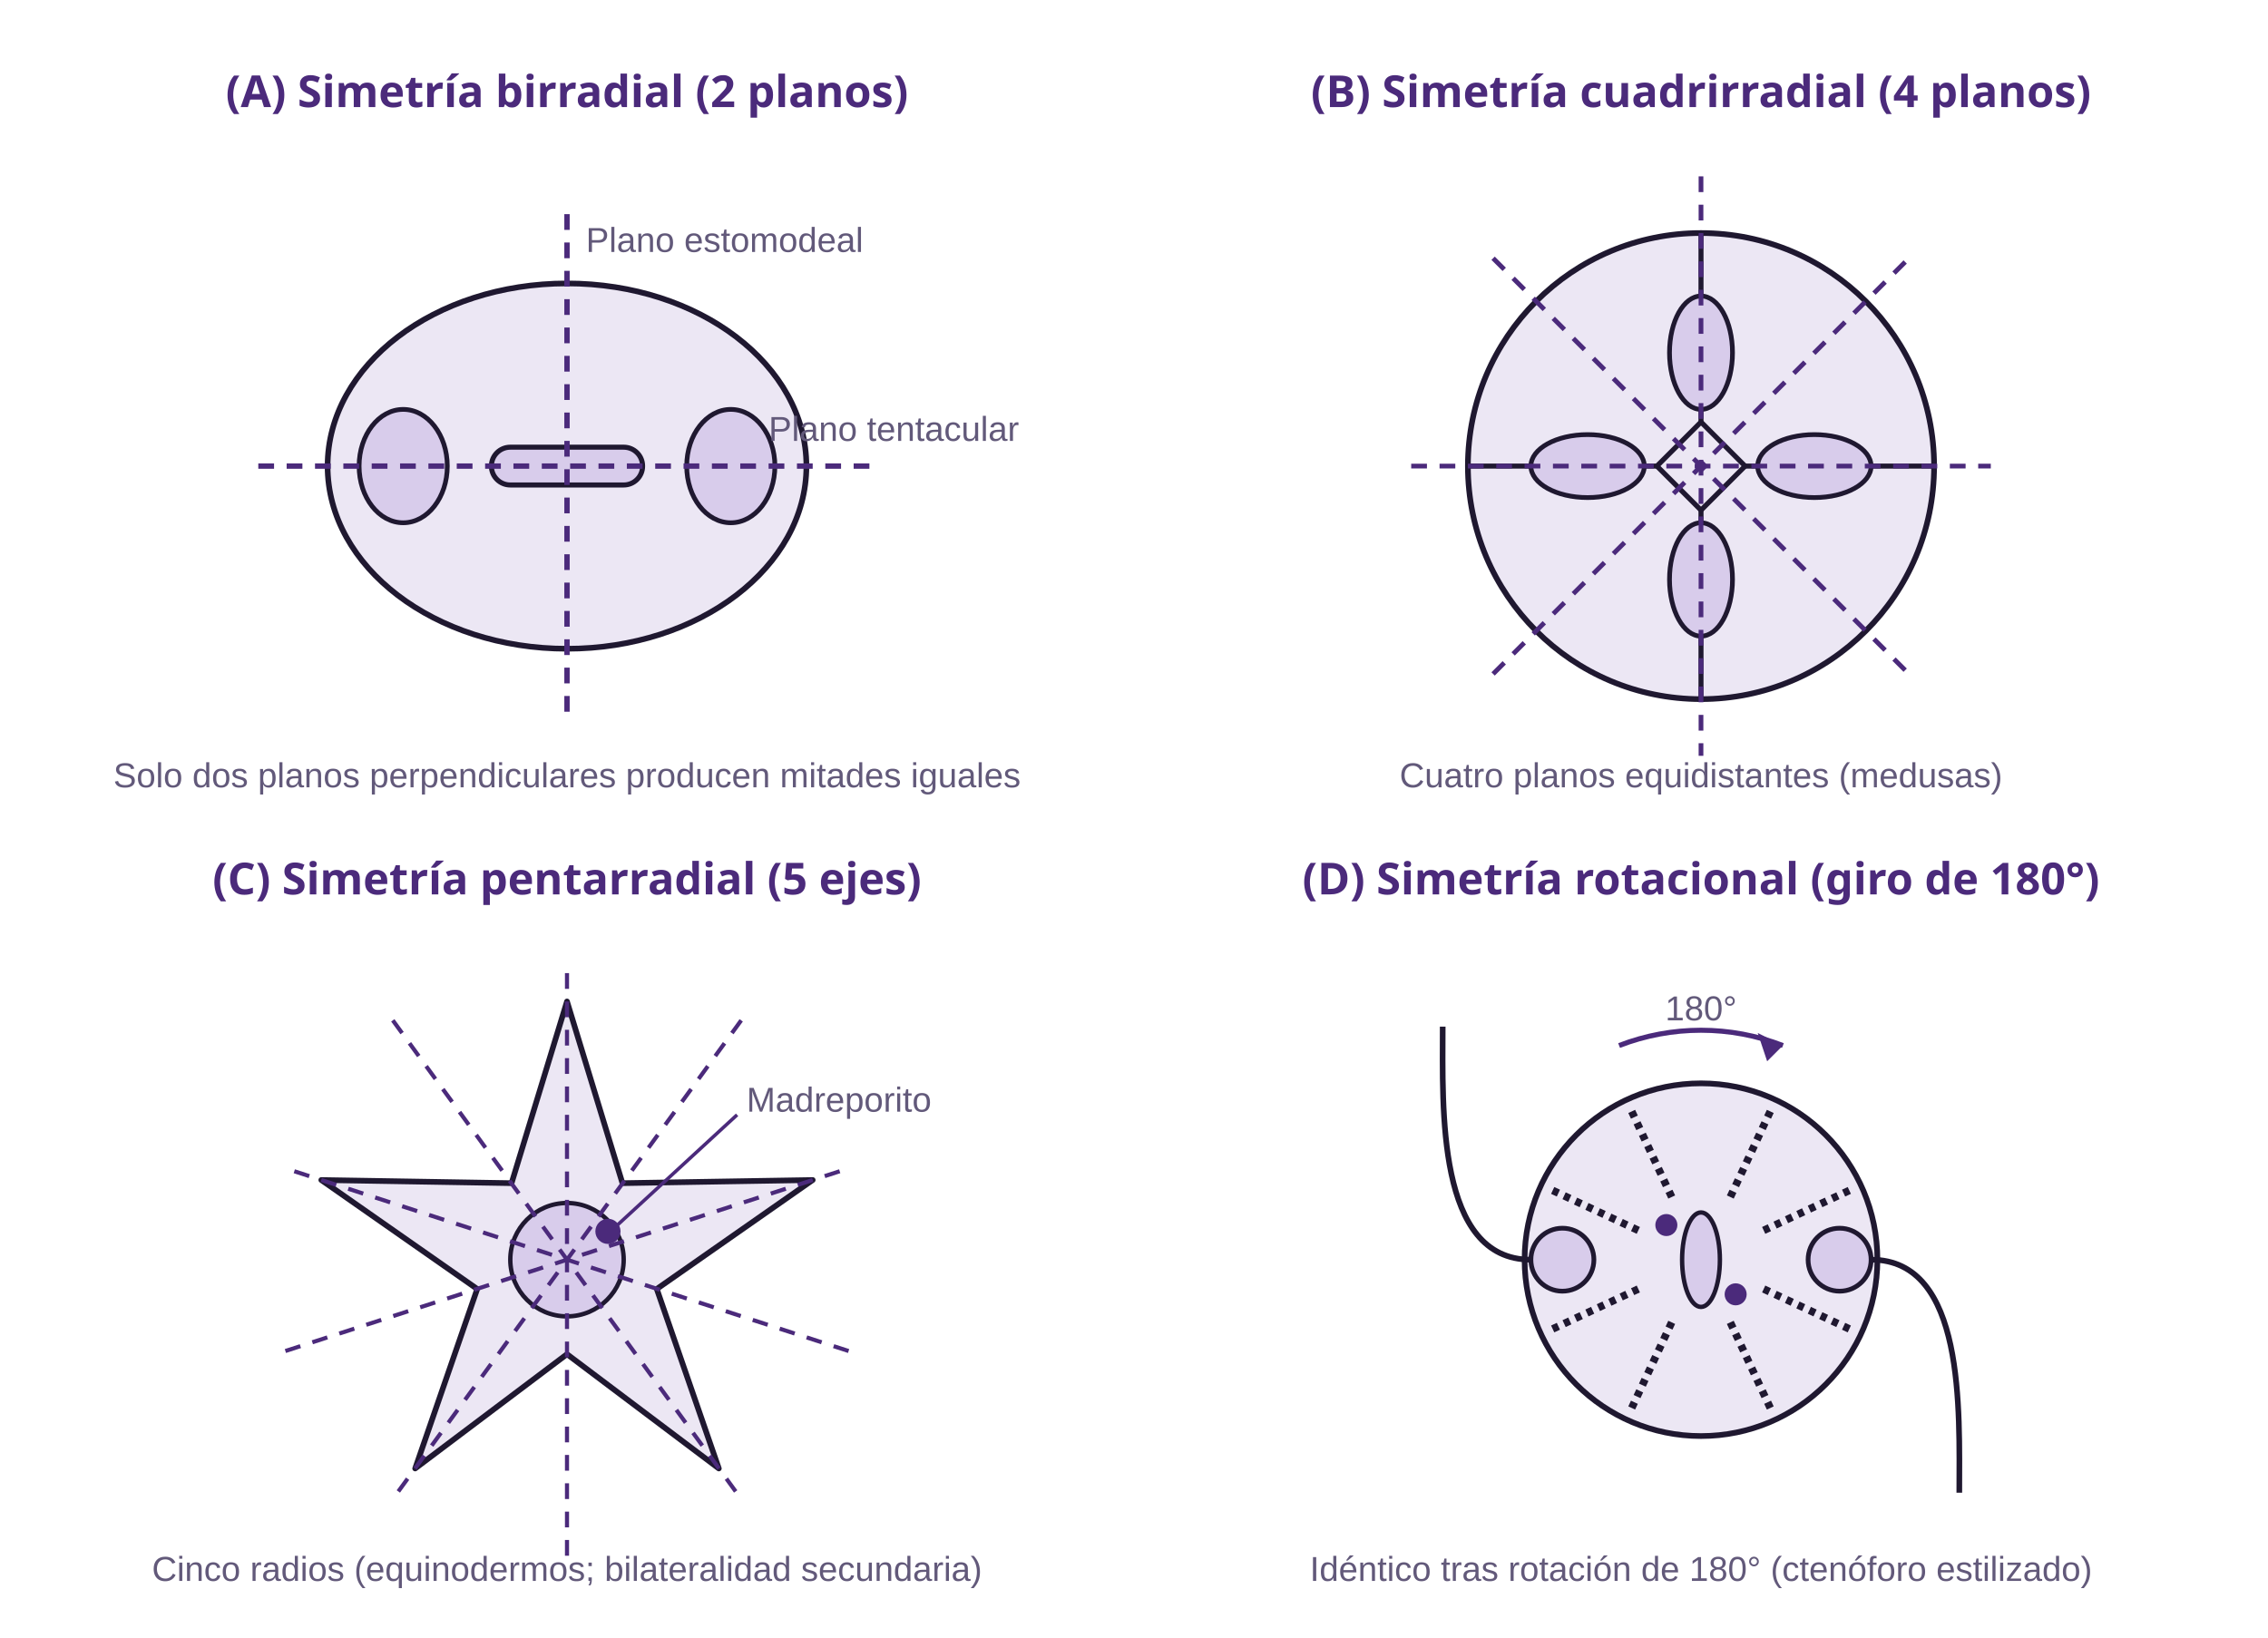
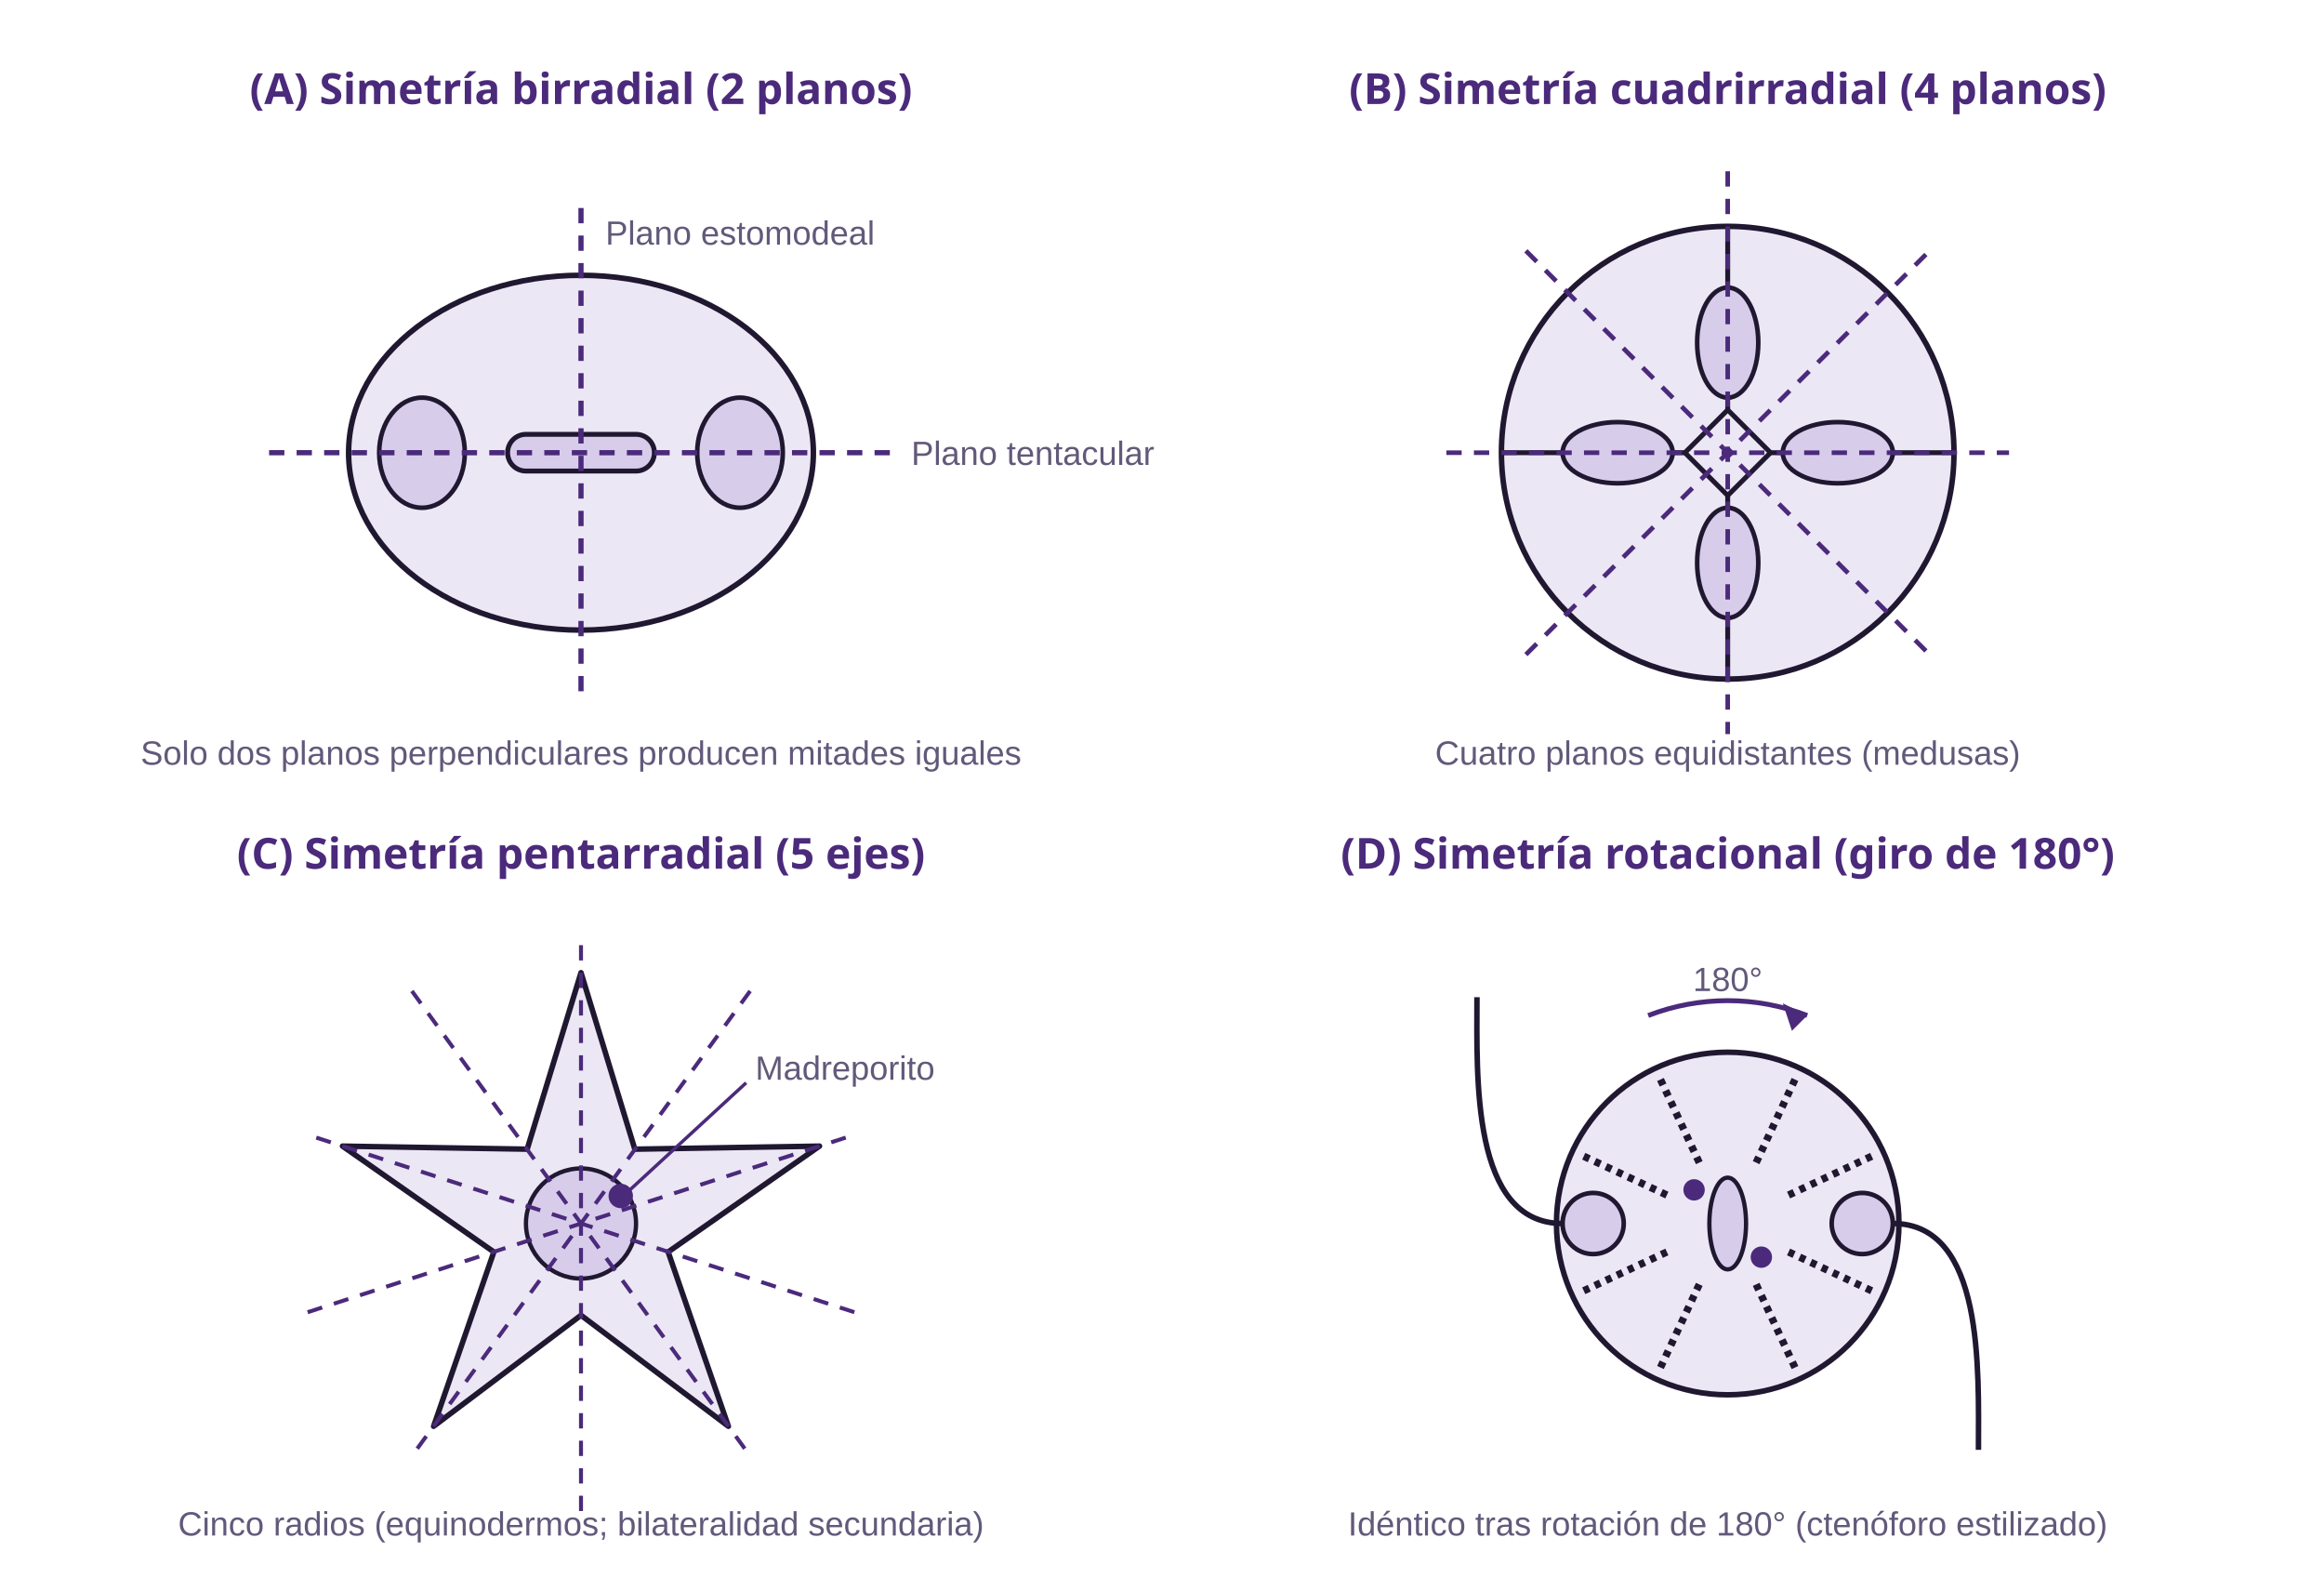
- <svg xmlns="http://www.w3.org/2000/svg" viewBox="0 0 720 520" width="100%" height="auto">
+ <svg xmlns="http://www.w3.org/2000/svg" viewBox="0 0 760 520" width="100%" height="auto">
  <style>
    .ink { stroke: #1f1830; }
    .ink-fill { fill: #1f1830; }
    .muted { fill: #62597a; stroke: #62597a; }
    .accent { stroke: #4b2a7b; }
    .accent-fill { fill: #4b2a7b; }
    .soft-fill { fill: #ece7f4; }
    .alt-fill { fill: #d8cceb; }
    .plane-fill { fill: rgba(123, 94, 167, 0.14); stroke: #4b2a7b; }
    .plane-dashed { stroke: #4b2a7b; stroke-dasharray: 5 4; }
    .txt-main { font-family: 'Barlow', 'Helvetica Neue', Arial, sans-serif; font-size: 13px; font-weight: 600; fill: #1f1830; }
    .txt-sub { font-family: 'Barlow', 'Helvetica Neue', Arial, sans-serif; font-size: 11px; font-weight: 400; fill: #62597a; }
    .txt-badge { font-family: 'Barlow Semi Condensed', 'Barlow', sans-serif; font-size: 14px; font-weight: 700; fill: #4b2a7b; }
    @media (prefers-color-scheme: dark) {
      .ink { stroke: #e8e2f2; }
      .ink-fill { fill: #e8e2f2; }
      .muted { fill: #a89fc0; stroke: #a89fc0; }
      .accent { stroke: #b79df0; }
      .accent-fill { fill: #b79df0; }
      .soft-fill { fill: #261d3d; }
      .alt-fill { fill: #362857; }
      .plane-fill { fill: rgba(183, 157, 240, 0.16); stroke: #b79df0; }
      .plane-dashed { stroke: #b79df0; }
      .txt-main { fill: #e8e2f2; }
      .txt-sub { fill: #a89fc0; }
      .txt-badge { fill: #b79df0; }
    }
  </style>
  <g transform="translate(20, 18)">
-     <text x="160" y="16" text-anchor="middle" class="txt-badge">(A) Simetría birradial (2 planos)</text>
-     <g transform="translate(160, 130)">
+     <text x="170" y="16" text-anchor="middle" class="txt-badge">(A) Simetría birradial (2 planos)</text>
+     <g transform="translate(170, 130)">
      <ellipse cx="0" cy="0" rx="76" ry="58" class="soft-fill ink" stroke-width="1.8" />
      <ellipse cx="-52" cy="0" rx="14" ry="18" class="alt-fill ink" stroke-width="1.5" />
      <ellipse cx="52" cy="0" rx="14" ry="18" class="alt-fill ink" stroke-width="1.5" />
      <rect x="-24" y="-6" width="48" height="12" rx="6" class="alt-fill ink" stroke-width="1.6" />
-       <line x1="-98" y1="0" x2="98" y2="0" class="plane-dashed" stroke-width="1.7" />
+       <line x1="-102" y1="0" x2="102" y2="0" class="plane-dashed" stroke-width="1.7" />
      <line x1="0" y1="-80" x2="0" y2="80" class="plane-dashed" stroke-width="1.7" />
-       <text x="64" y="-8" class="txt-sub">Plano tentacular</text>
-       <text x="6" y="-68" class="txt-sub">Plano estomodeal</text>
+       <text x="108" y="4" text-anchor="start" class="txt-sub">Plano tentacular</text>
+       <text x="8" y="-68" text-anchor="start" class="txt-sub">Plano estomodeal</text>
    </g>
-     <text x="160" y="232" text-anchor="middle" class="txt-sub">Solo dos planos perpendiculares producen mitades iguales</text>
+     <text x="170" y="232" text-anchor="middle" class="txt-sub">Solo dos planos perpendiculares producen mitades iguales</text>
  </g>
-   <g transform="translate(380, 18)">
+   <g transform="translate(405, 18)">
    <text x="160" y="16" text-anchor="middle" class="txt-badge">(B) Simetría cuadrirradial (4 planos)</text>
    <g transform="translate(160, 130)">
      <circle cx="0" cy="0" r="74" class="soft-fill ink" stroke-width="1.8" />
      <line x1="-74" y1="0" x2="74" y2="0" class="ink" stroke-width="1.6" />
      <line x1="0" y1="-74" x2="0" y2="74" class="ink" stroke-width="1.6" />
      <ellipse cx="0" cy="-36" rx="10" ry="18" class="alt-fill ink" stroke-width="1.5" />
      <ellipse cx="0" cy="36" rx="10" ry="18" class="alt-fill ink" stroke-width="1.5" />
      <ellipse cx="-36" cy="0" rx="18" ry="10" class="alt-fill ink" stroke-width="1.5" />
      <ellipse cx="36" cy="0" rx="18" ry="10" class="alt-fill ink" stroke-width="1.5" />
      <polygon points="0,-14 14,0 0,14 -14,0" class="soft-fill ink" stroke-width="1.6" />
      <line x1="-92" y1="0" x2="92" y2="0" class="plane-dashed" stroke-width="1.5" />
      <line x1="0" y1="-92" x2="0" y2="92" class="plane-dashed" stroke-width="1.5" />
      <line x1="-66" y1="-66" x2="66" y2="66" class="plane-dashed" stroke-width="1.5" />
      <line x1="-66" y1="66" x2="66" y2="-66" class="plane-dashed" stroke-width="1.5" />
    </g>
    <text x="160" y="232" text-anchor="middle" class="txt-sub">Cuatro planos equidistantes (medusas)</text>
  </g>
  <g transform="translate(20, 268)">
-     <text x="160" y="16" text-anchor="middle" class="txt-badge">(C) Simetría pentarradial (5 ejes)</text>
-     <g transform="translate(160, 132)">
+     <text x="170" y="16" text-anchor="middle" class="txt-badge">(C) Simetría pentarradial (5 ejes)</text>
+     <g transform="translate(170, 132)">
      <polygon points="0.0,-82.0 17.6,-24.3 78.0,-25.3 28.5,9.3 48.2,66.3 0.0,30.0 -48.2,66.3 -28.5,9.3 -78.0,-25.3 -17.6,-24.3" class="soft-fill ink" stroke-width="1.8" stroke-linejoin="round" />
      <circle cx="0" cy="0" r="18" class="alt-fill ink" stroke-width="1.4" />
      <circle cx="13" cy="-9" r="4" class="accent-fill" />
      <line x1="16" y1="-11" x2="54" y2="-46" class="accent" stroke-width="1.1" />
      <text x="57" y="-47" class="txt-sub">Madreporito</text>
      <line x1="-0.0" y1="94.0" x2="0.0" y2="-94.0" class="plane-dashed" stroke-width="1.3" />
      <line x1="-89.4" y1="29.0" x2="89.4" y2="-29.0" class="plane-dashed" stroke-width="1.3" />
      <line x1="-55.3" y1="-76.0" x2="55.3" y2="76.0" class="plane-dashed" stroke-width="1.3" />
      <line x1="55.3" y1="-76.0" x2="-55.3" y2="76.0" class="plane-dashed" stroke-width="1.3" />
      <line x1="89.4" y1="29.0" x2="-89.4" y2="-29.0" class="plane-dashed" stroke-width="1.3" />
    </g>
-     <text x="160" y="234" text-anchor="middle" class="txt-sub">Cinco radios (equinodermos; bilateralidad secundaria)</text>
+     <text x="170" y="234" text-anchor="middle" class="txt-sub">Cinco radios (equinodermos; bilateralidad secundaria)</text>
  </g>
-   <g transform="translate(380, 268)">
+   <g transform="translate(405, 268)">
    <text x="160" y="16" text-anchor="middle" class="txt-badge">(D) Simetría rotacional (giro de 180°)</text>
    <g transform="translate(160, 132)">
      <circle cx="0" cy="0" r="56" class="soft-fill ink" stroke-width="1.8" />
      <line x1="19.9" y1="9.3" x2="47.1" y2="22.0" class="ink" stroke-width="2.4" stroke-dasharray="2 2" />
      <line x1="9.3" y1="19.9" x2="22.0" y2="47.1" class="ink" stroke-width="2.4" stroke-dasharray="2 2" />
      <line x1="-9.3" y1="19.9" x2="-22.0" y2="47.1" class="ink" stroke-width="2.4" stroke-dasharray="2 2" />
      <line x1="-19.9" y1="9.3" x2="-47.1" y2="22.0" class="ink" stroke-width="2.4" stroke-dasharray="2 2" />
      <line x1="-19.9" y1="-9.3" x2="-47.1" y2="-22.0" class="ink" stroke-width="2.4" stroke-dasharray="2 2" />
      <line x1="-9.3" y1="-19.9" x2="-22.0" y2="-47.1" class="ink" stroke-width="2.4" stroke-dasharray="2 2" />
      <line x1="9.3" y1="-19.9" x2="22.0" y2="-47.1" class="ink" stroke-width="2.4" stroke-dasharray="2 2" />
      <line x1="19.9" y1="-9.3" x2="47.1" y2="-22.0" class="ink" stroke-width="2.4" stroke-dasharray="2 2" />
      <circle cx="-44" cy="0" r="10" class="alt-fill ink" stroke-width="1.5" />
      <path d="M -54 0 C -84 0, -82 -48, -82 -74" fill="none" class="ink" stroke-width="1.8" />
      <circle cx="44" cy="0" r="10" class="alt-fill ink" stroke-width="1.5" />
      <path d="M 54 0 C 84 0, 82 48, 82 74" fill="none" class="ink" stroke-width="1.8" />
      <circle cx="-11" cy="-11" r="3.5" class="accent-fill" />
      <circle cx="11" cy="11" r="3.5" class="accent-fill" />
      <ellipse cx="0" cy="0" rx="6" ry="15" class="alt-fill ink" stroke-width="1.4" />
      <path d="M -26 -68 A 72 72 0 0 1 26 -68" fill="none" class="accent" stroke-width="1.6" />
      <polygon points="26,-68 18,-72 21,-63" class="accent-fill" />
      <text x="0" y="-76" text-anchor="middle" class="txt-sub">180°</text>
    </g>
    <text x="160" y="234" text-anchor="middle" class="txt-sub">Idéntico tras rotación de 180° (ctenóforo estilizado)</text>
  </g>
</svg>
